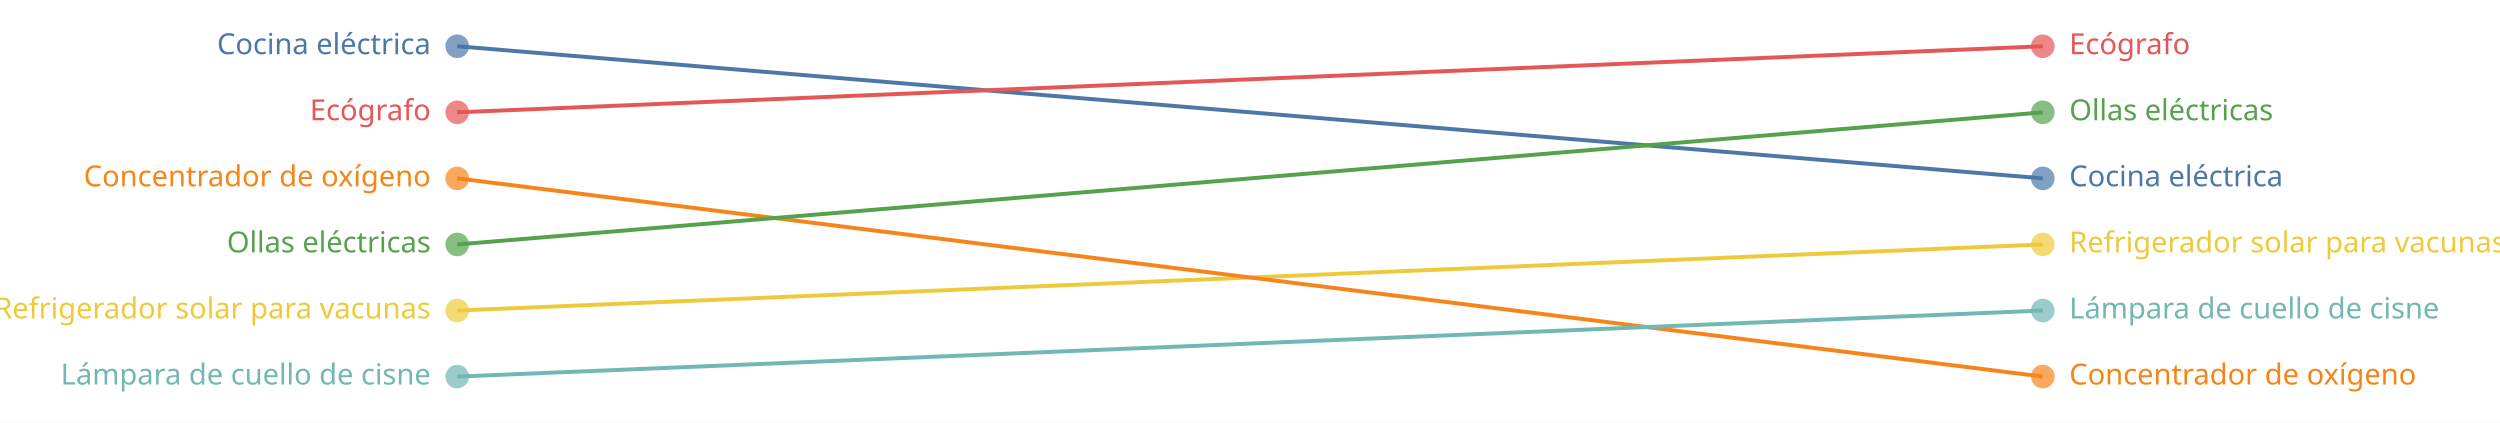
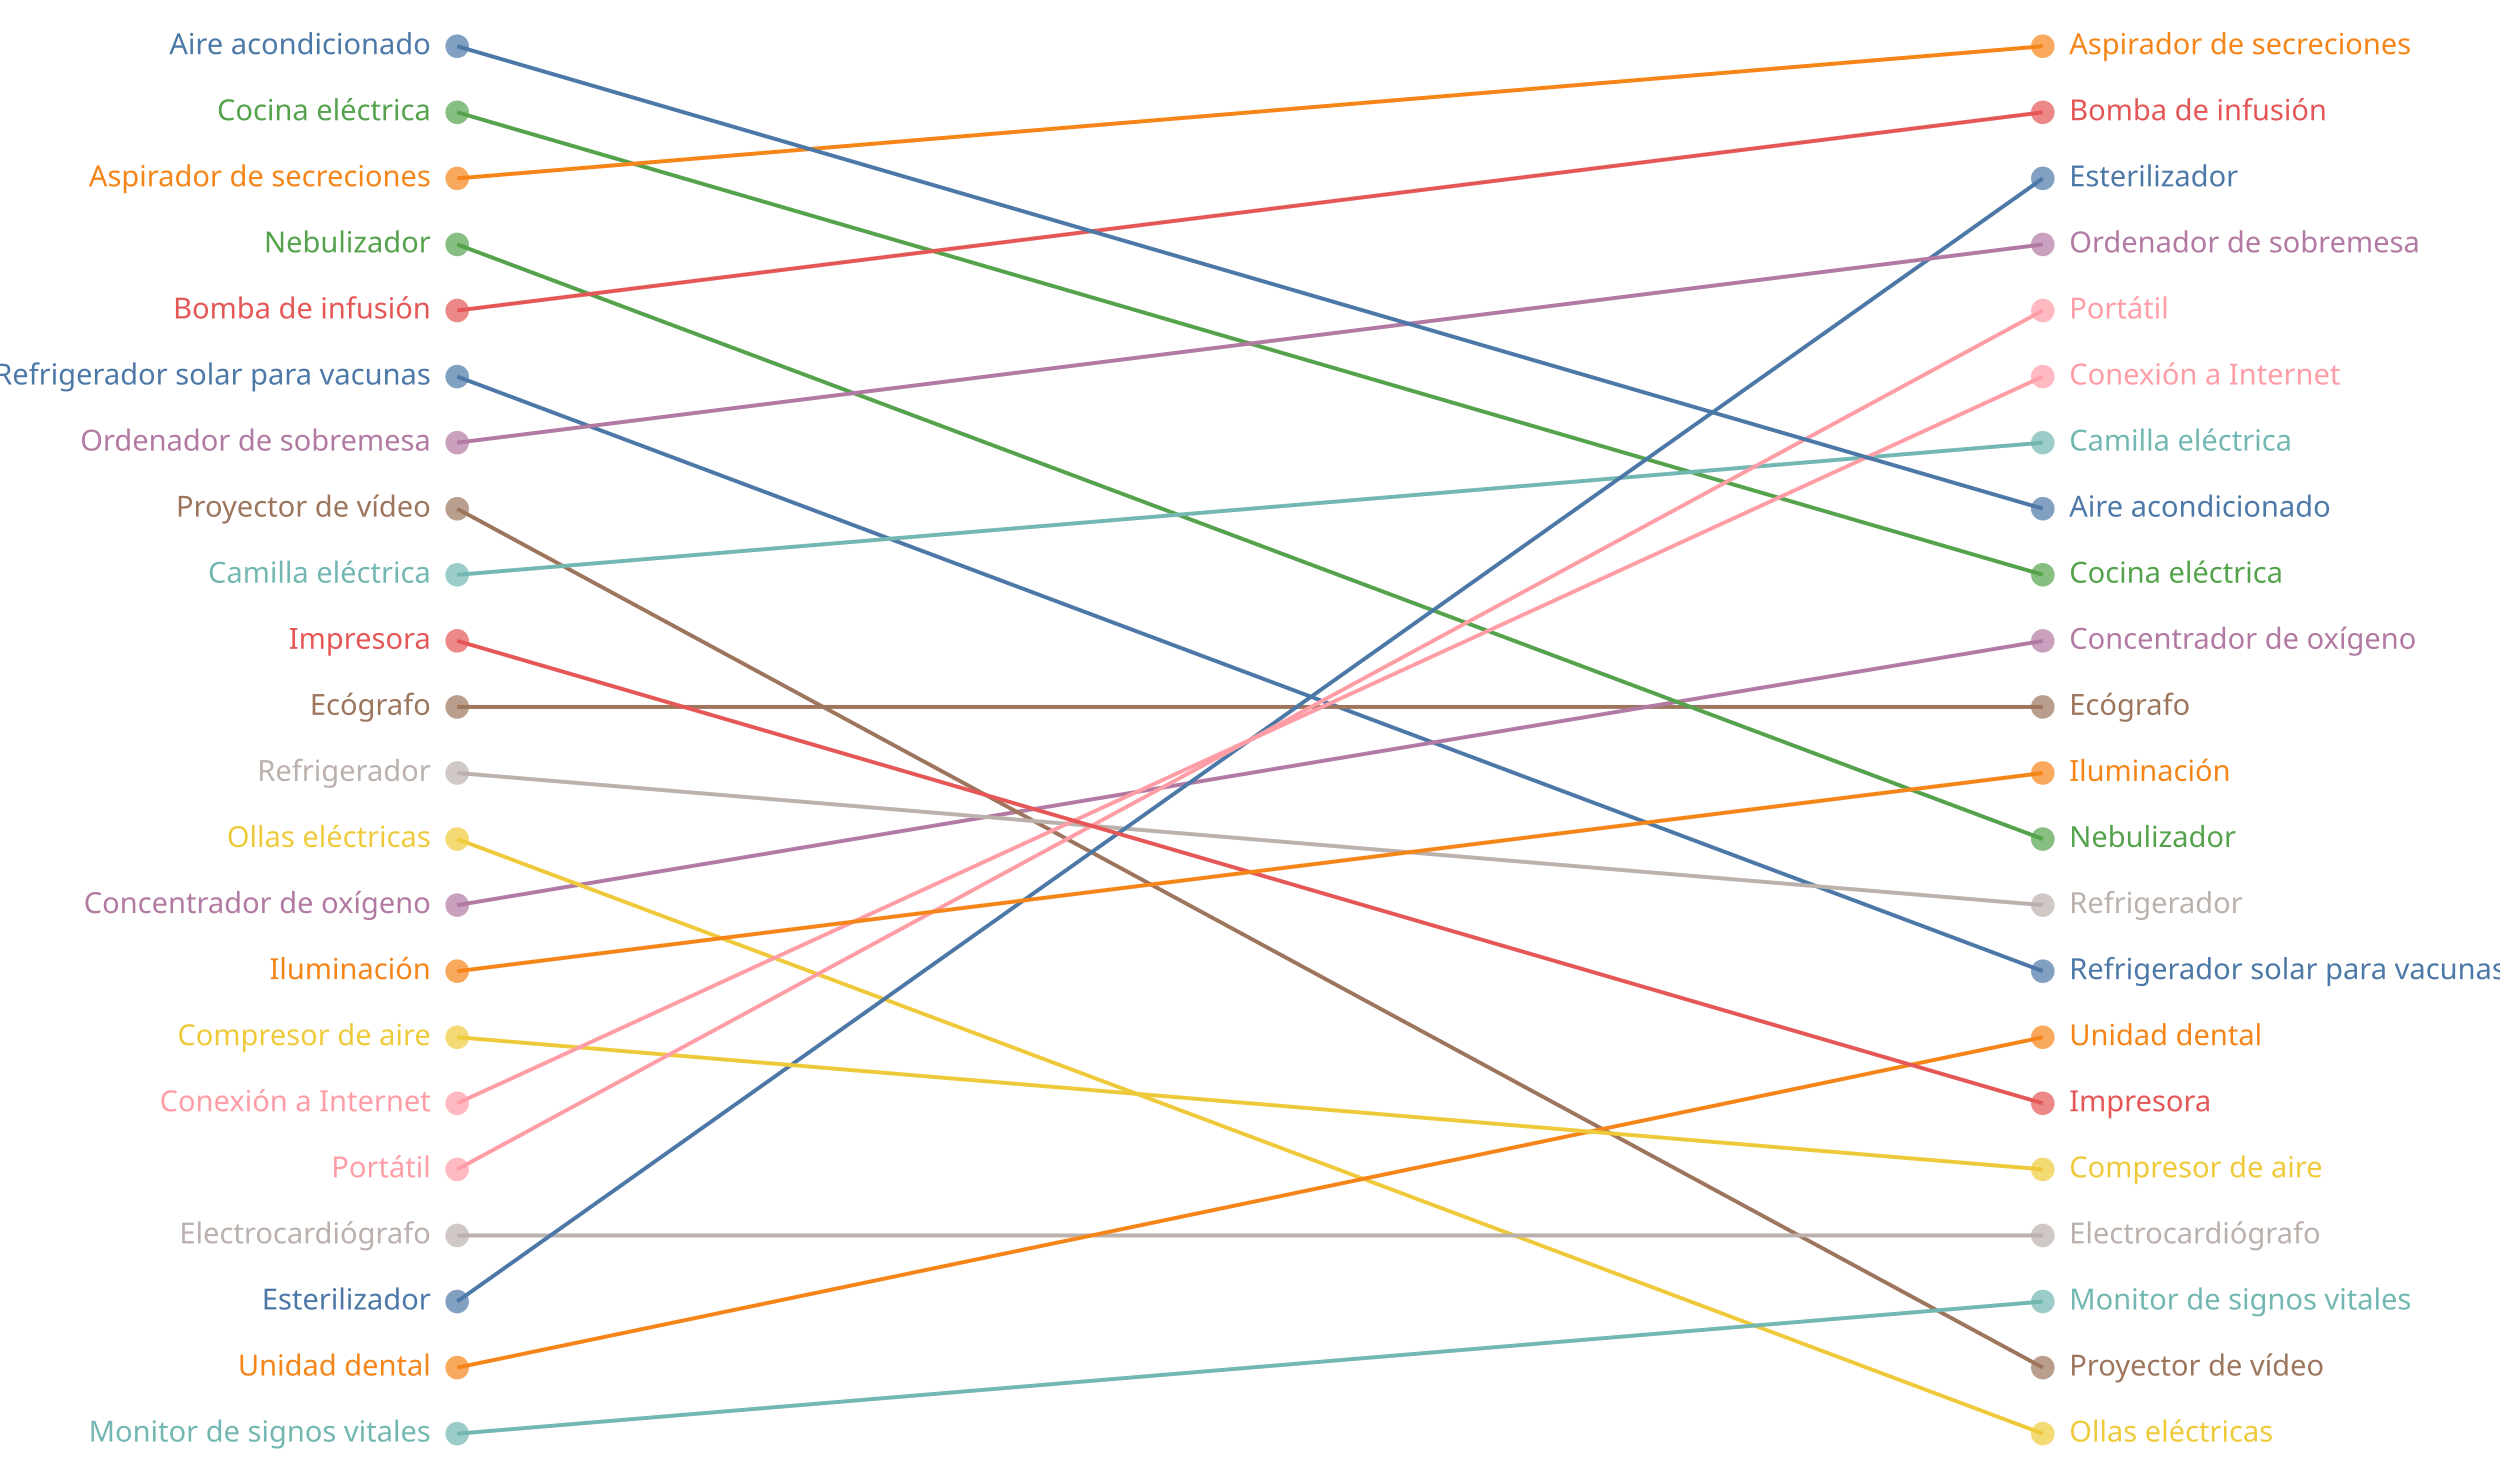
- <svg xmlns="http://www.w3.org/2000/svg" version="1.1" class="marks" width="946" height="160" viewBox="0 0 946 160">
-   <rect width="946" height="160" fill="white" />
+ <svg xmlns="http://www.w3.org/2000/svg" version="1.1" class="marks" width="946" height="560" viewBox="0 0 946 560">
+   <rect width="946" height="560" fill="white" />
  <g fill="none" stroke-miterlimit="10" transform="translate(173,5)">
    <g class="mark-group role-frame root" role="graphics-object" aria-roledescription="group mark container">
      <g transform="translate(0,0)">
-         <path class="background" aria-hidden="true" d="M0,0h600v150h-600Z" />
+         <path class="background" aria-hidden="true" d="M0,0h600v550h-600Z" />
        <g>
          <g class="mark-group role-scope layer_0_pathgroup" role="graphics-object" aria-roledescription="group mark container">
            <g transform="translate(0,0)">
-               <path class="background" aria-hidden="true" d="M0,0h600v150h-600Z" />
-               <g>
-                 <g class="mark-line role-mark layer_0_marks" role="graphics-object" aria-roledescription="line mark container">
-                   <path aria-label="x: 0; rank: 1; Device: Cocina eléctrica" role="graphics-symbol" aria-roledescription="line mark" d="M0,12.5L600,62.5" stroke="#4c78a8" stroke-width="1.5" />
-                 </g>
-               </g>
-               <path class="foreground" aria-hidden="true" d="" display="none" />
-             </g>
-             <g transform="translate(0,0)">
-               <path class="background" aria-hidden="true" d="M0,0h600v150h-600Z" />
-               <g>
-                 <g class="mark-line role-mark layer_0_marks" role="graphics-object" aria-roledescription="line mark container">
-                   <path aria-label="x: 0; rank: 5; Device: Refrigerador solar para vacunas" role="graphics-symbol" aria-roledescription="line mark" d="M0,112.5L600,87.5" stroke="#eeca3b" stroke-width="1.5" />
-                 </g>
-               </g>
-               <path class="foreground" aria-hidden="true" d="" display="none" />
-             </g>
-             <g transform="translate(0,0)">
-               <path class="background" aria-hidden="true" d="M0,0h600v150h-600Z" />
-               <g>
-                 <g class="mark-line role-mark layer_0_marks" role="graphics-object" aria-roledescription="line mark container">
-                   <path aria-label="x: 0; rank: 2; Device: Ecógrafo" role="graphics-symbol" aria-roledescription="line mark" d="M0,37.5L600,12.5" stroke="#e45756" stroke-width="1.5" />
-                 </g>
-               </g>
-               <path class="foreground" aria-hidden="true" d="" display="none" />
-             </g>
-             <g transform="translate(0,0)">
-               <path class="background" aria-hidden="true" d="M0,0h600v150h-600Z" />
-               <g>
-                 <g class="mark-line role-mark layer_0_marks" role="graphics-object" aria-roledescription="line mark container">
-                   <path aria-label="x: 0; rank: 3; Device: Concentrador de oxígeno" role="graphics-symbol" aria-roledescription="line mark" d="M0,62.5L600,137.5" stroke="#f58518" stroke-width="1.5" />
-                 </g>
-               </g>
-               <path class="foreground" aria-hidden="true" d="" display="none" />
-             </g>
-             <g transform="translate(0,0)">
-               <path class="background" aria-hidden="true" d="M0,0h600v150h-600Z" />
-               <g>
-                 <g class="mark-line role-mark layer_0_marks" role="graphics-object" aria-roledescription="line mark container">
-                   <path aria-label="x: 0; rank: 4; Device: Ollas eléctricas" role="graphics-symbol" aria-roledescription="line mark" d="M0,87.5L600,37.5" stroke="#54a24b" stroke-width="1.5" />
-                 </g>
-               </g>
-               <path class="foreground" aria-hidden="true" d="" display="none" />
-             </g>
-             <g transform="translate(0,0)">
-               <path class="background" aria-hidden="true" d="M0,0h600v150h-600Z" />
-               <g>
-                 <g class="mark-line role-mark layer_0_marks" role="graphics-object" aria-roledescription="line mark container">
-                   <path aria-label="x: 0; rank: 6; Device: Lámpara de cuello de cisne" role="graphics-symbol" aria-roledescription="line mark" d="M0,137.5L600,112.5" stroke="#72b7b2" stroke-width="1.5" />
+               <path class="background" aria-hidden="true" d="M0,0h600v550h-600Z" />
+               <g>
+                 <g class="mark-line role-mark layer_0_marks" role="graphics-object" aria-roledescription="line mark container">
+                   <path aria-label="x: 0; rank: 2; Device: Cocina eléctrica" role="graphics-symbol" aria-roledescription="line mark" d="M0,37.5L600,212.5" stroke="#54a24b" stroke-width="1.5" />
+                 </g>
+               </g>
+               <path class="foreground" aria-hidden="true" d="" display="none" />
+             </g>
+             <g transform="translate(0,0)">
+               <path class="background" aria-hidden="true" d="M0,0h600v550h-600Z" />
+               <g>
+                 <g class="mark-line role-mark layer_0_marks" role="graphics-object" aria-roledescription="line mark container">
+                   <path aria-label="x: 0; rank: 6; Device: Refrigerador solar para vacunas" role="graphics-symbol" aria-roledescription="line mark" d="M0,137.5L600,362.5" stroke="#4c78a8" stroke-width="1.5" />
+                 </g>
+               </g>
+               <path class="foreground" aria-hidden="true" d="" display="none" />
+             </g>
+             <g transform="translate(0,0)">
+               <path class="background" aria-hidden="true" d="M0,0h600v550h-600Z" />
+               <g>
+                 <g class="mark-line role-mark layer_0_marks" role="graphics-object" aria-roledescription="line mark container">
+                   <path aria-label="x: 0; rank: 11; Device: Ecógrafo" role="graphics-symbol" aria-roledescription="line mark" d="M0,262.5L600,262.5" stroke="#9d755d" stroke-width="1.5" />
+                 </g>
+               </g>
+               <path class="foreground" aria-hidden="true" d="" display="none" />
+             </g>
+             <g transform="translate(0,0)">
+               <path class="background" aria-hidden="true" d="M0,0h600v550h-600Z" />
+               <g>
+                 <g class="mark-line role-mark layer_0_marks" role="graphics-object" aria-roledescription="line mark container">
+                   <path aria-label="x: 0; rank: 14; Device: Concentrador de oxígeno" role="graphics-symbol" aria-roledescription="line mark" d="M0,337.5L600,237.5" stroke="#b279a2" stroke-width="1.5" />
+                 </g>
+               </g>
+               <path class="foreground" aria-hidden="true" d="" display="none" />
+             </g>
+             <g transform="translate(0,0)">
+               <path class="background" aria-hidden="true" d="M0,0h600v550h-600Z" />
+               <g>
+                 <g class="mark-line role-mark layer_0_marks" role="graphics-object" aria-roledescription="line mark container">
+                   <path aria-label="x: 0; rank: 13; Device: Ollas eléctricas" role="graphics-symbol" aria-roledescription="line mark" d="M0,312.5L600,537.5" stroke="#eeca3b" stroke-width="1.5" />
+                 </g>
+               </g>
+               <path class="foreground" aria-hidden="true" d="" display="none" />
+             </g>
+             <g transform="translate(0,0)">
+               <path class="background" aria-hidden="true" d="M0,0h600v550h-600Z" />
+               <g>
+                 <g class="mark-line role-mark layer_0_marks" role="graphics-object" aria-roledescription="line mark container">
+                   <path aria-label="x: 0; rank: 8; Device: Proyector de vídeo" role="graphics-symbol" aria-roledescription="line mark" d="M0,187.5L600,512.5" stroke="#9d755d" stroke-width="1.5" />
+                 </g>
+               </g>
+               <path class="foreground" aria-hidden="true" d="" display="none" />
+             </g>
+             <g transform="translate(0,0)">
+               <path class="background" aria-hidden="true" d="M0,0h600v550h-600Z" />
+               <g>
+                 <g class="mark-line role-mark layer_0_marks" role="graphics-object" aria-roledescription="line mark container">
+                   <path aria-label="x: 0; rank: 19; Device: Electrocardiógrafo" role="graphics-symbol" aria-roledescription="line mark" d="M0,462.5L600,462.5" stroke="#bab0ac" stroke-width="1.5" />
+                 </g>
+               </g>
+               <path class="foreground" aria-hidden="true" d="" display="none" />
+             </g>
+             <g transform="translate(0,0)">
+               <path class="background" aria-hidden="true" d="M0,0h600v550h-600Z" />
+               <g>
+                 <g class="mark-line role-mark layer_0_marks" role="graphics-object" aria-roledescription="line mark container">
+                   <path aria-label="x: 0; rank: 4; Device: Nebulizador" role="graphics-symbol" aria-roledescription="line mark" d="M0,87.5L600,312.5" stroke="#54a24b" stroke-width="1.5" />
+                 </g>
+               </g>
+               <path class="foreground" aria-hidden="true" d="" display="none" />
+             </g>
+             <g transform="translate(0,0)">
+               <path class="background" aria-hidden="true" d="M0,0h600v550h-600Z" />
+               <g>
+                 <g class="mark-line role-mark layer_0_marks" role="graphics-object" aria-roledescription="line mark container">
+                   <path aria-label="x: 0; rank: 21; Device: Unidad dental" role="graphics-symbol" aria-roledescription="line mark" d="M0,512.5L600,387.5" stroke="#f58518" stroke-width="1.5" />
+                 </g>
+               </g>
+               <path class="foreground" aria-hidden="true" d="" display="none" />
+             </g>
+             <g transform="translate(0,0)">
+               <path class="background" aria-hidden="true" d="M0,0h600v550h-600Z" />
+               <g>
+                 <g class="mark-line role-mark layer_0_marks" role="graphics-object" aria-roledescription="line mark container">
+                   <path aria-label="x: 0; rank: 12; Device: Refrigerador" role="graphics-symbol" aria-roledescription="line mark" d="M0,287.5L600,337.5" stroke="#bab0ac" stroke-width="1.5" />
+                 </g>
+               </g>
+               <path class="foreground" aria-hidden="true" d="" display="none" />
+             </g>
+             <g transform="translate(0,0)">
+               <path class="background" aria-hidden="true" d="M0,0h600v550h-600Z" />
+               <g>
+                 <g class="mark-line role-mark layer_0_marks" role="graphics-object" aria-roledescription="line mark container">
+                   <path aria-label="x: 0; rank: 9; Device: Camilla eléctrica" role="graphics-symbol" aria-roledescription="line mark" d="M0,212.5L600,162.5" stroke="#72b7b2" stroke-width="1.5" />
+                 </g>
+               </g>
+               <path class="foreground" aria-hidden="true" d="" display="none" />
+             </g>
+             <g transform="translate(0,0)">
+               <path class="background" aria-hidden="true" d="M0,0h600v550h-600Z" />
+               <g>
+                 <g class="mark-line role-mark layer_0_marks" role="graphics-object" aria-roledescription="line mark container">
+                   <path aria-label="x: 0; rank: 3; Device: Aspirador de secreciones" role="graphics-symbol" aria-roledescription="line mark" d="M0,62.5L600,12.5" stroke="#f58518" stroke-width="1.5" />
+                 </g>
+               </g>
+               <path class="foreground" aria-hidden="true" d="" display="none" />
+             </g>
+             <g transform="translate(0,0)">
+               <path class="background" aria-hidden="true" d="M0,0h600v550h-600Z" />
+               <g>
+                 <g class="mark-line role-mark layer_0_marks" role="graphics-object" aria-roledescription="line mark container">
+                   <path aria-label="x: 0; rank: 20; Device: Esterilizador" role="graphics-symbol" aria-roledescription="line mark" d="M0,487.5L600,62.5" stroke="#4c78a8" stroke-width="1.5" />
+                 </g>
+               </g>
+               <path class="foreground" aria-hidden="true" d="" display="none" />
+             </g>
+             <g transform="translate(0,0)">
+               <path class="background" aria-hidden="true" d="M0,0h600v550h-600Z" />
+               <g>
+                 <g class="mark-line role-mark layer_0_marks" role="graphics-object" aria-roledescription="line mark container">
+                   <path aria-label="x: 0; rank: 5; Device: Bomba de infusión" role="graphics-symbol" aria-roledescription="line mark" d="M0,112.5L600,37.5" stroke="#e45756" stroke-width="1.5" />
+                 </g>
+               </g>
+               <path class="foreground" aria-hidden="true" d="" display="none" />
+             </g>
+             <g transform="translate(0,0)">
+               <path class="background" aria-hidden="true" d="M0,0h600v550h-600Z" />
+               <g>
+                 <g class="mark-line role-mark layer_0_marks" role="graphics-object" aria-roledescription="line mark container">
+                   <path aria-label="x: 0; rank: 22; Device: Monitor de signos vitales" role="graphics-symbol" aria-roledescription="line mark" d="M0,537.5L600,487.5" stroke="#72b7b2" stroke-width="1.5" />
+                 </g>
+               </g>
+               <path class="foreground" aria-hidden="true" d="" display="none" />
+             </g>
+             <g transform="translate(0,0)">
+               <path class="background" aria-hidden="true" d="M0,0h600v550h-600Z" />
+               <g>
+                 <g class="mark-line role-mark layer_0_marks" role="graphics-object" aria-roledescription="line mark container">
+                   <path aria-label="x: 0; rank: 16; Device: Compresor de aire" role="graphics-symbol" aria-roledescription="line mark" d="M0,387.5L600,437.5" stroke="#eeca3b" stroke-width="1.5" />
+                 </g>
+               </g>
+               <path class="foreground" aria-hidden="true" d="" display="none" />
+             </g>
+             <g transform="translate(0,0)">
+               <path class="background" aria-hidden="true" d="M0,0h600v550h-600Z" />
+               <g>
+                 <g class="mark-line role-mark layer_0_marks" role="graphics-object" aria-roledescription="line mark container">
+                   <path aria-label="x: 0; rank: 7; Device: Ordenador de sobremesa" role="graphics-symbol" aria-roledescription="line mark" d="M0,162.5L600,87.5" stroke="#b279a2" stroke-width="1.5" />
+                 </g>
+               </g>
+               <path class="foreground" aria-hidden="true" d="" display="none" />
+             </g>
+             <g transform="translate(0,0)">
+               <path class="background" aria-hidden="true" d="M0,0h600v550h-600Z" />
+               <g>
+                 <g class="mark-line role-mark layer_0_marks" role="graphics-object" aria-roledescription="line mark container">
+                   <path aria-label="x: 0; rank: 18; Device: Portátil" role="graphics-symbol" aria-roledescription="line mark" d="M0,437.5L600,112.5" stroke="#ff9da6" stroke-width="1.5" />
+                 </g>
+               </g>
+               <path class="foreground" aria-hidden="true" d="" display="none" />
+             </g>
+             <g transform="translate(0,0)">
+               <path class="background" aria-hidden="true" d="M0,0h600v550h-600Z" />
+               <g>
+                 <g class="mark-line role-mark layer_0_marks" role="graphics-object" aria-roledescription="line mark container">
+                   <path aria-label="x: 0; rank: 17; Device: Conexión a Internet" role="graphics-symbol" aria-roledescription="line mark" d="M0,412.5L600,137.5" stroke="#ff9da6" stroke-width="1.5" />
+                 </g>
+               </g>
+               <path class="foreground" aria-hidden="true" d="" display="none" />
+             </g>
+             <g transform="translate(0,0)">
+               <path class="background" aria-hidden="true" d="M0,0h600v550h-600Z" />
+               <g>
+                 <g class="mark-line role-mark layer_0_marks" role="graphics-object" aria-roledescription="line mark container">
+                   <path aria-label="x: 0; rank: 10; Device: Impresora" role="graphics-symbol" aria-roledescription="line mark" d="M0,237.5L600,412.5" stroke="#e45756" stroke-width="1.5" />
+                 </g>
+               </g>
+               <path class="foreground" aria-hidden="true" d="" display="none" />
+             </g>
+             <g transform="translate(0,0)">
+               <path class="background" aria-hidden="true" d="M0,0h600v550h-600Z" />
+               <g>
+                 <g class="mark-line role-mark layer_0_marks" role="graphics-object" aria-roledescription="line mark container">
+                   <path aria-label="x: 0; rank: 1; Device: Aire acondicionado" role="graphics-symbol" aria-roledescription="line mark" d="M0,12.5L600,187.5" stroke="#4c78a8" stroke-width="1.5" />
+                 </g>
+               </g>
+               <path class="foreground" aria-hidden="true" d="" display="none" />
+             </g>
+             <g transform="translate(0,0)">
+               <path class="background" aria-hidden="true" d="M0,0h600v550h-600Z" />
+               <g>
+                 <g class="mark-line role-mark layer_0_marks" role="graphics-object" aria-roledescription="line mark container">
+                   <path aria-label="x: 0; rank: 15; Device: Iluminación" role="graphics-symbol" aria-roledescription="line mark" d="M0,362.5L600,287.5" stroke="#f58518" stroke-width="1.5" />
                </g>
              </g>
              <path class="foreground" aria-hidden="true" d="" display="none" />
            </g>
          </g>
          <g class="mark-symbol role-mark layer_1_marks" role="graphics-object" aria-roledescription="symbol mark container">
-             <path aria-label="x: 0; rank: 1; Device: Cocina eléctrica" role="graphics-symbol" aria-roledescription="point" transform="translate(0,12.5)" d="M4.472,0A4.472,4.472,0,1,1,-4.472,0A4.472,4.472,0,1,1,4.472,0" fill="#4c78a8" stroke-width="2" opacity="0.7" />
-             <path aria-label="x: 0; rank: 5; Device: Refrigerador solar para vacunas" role="graphics-symbol" aria-roledescription="point" transform="translate(0,112.5)" d="M4.472,0A4.472,4.472,0,1,1,-4.472,0A4.472,4.472,0,1,1,4.472,0" fill="#eeca3b" stroke-width="2" opacity="0.7" />
-             <path aria-label="x: 0; rank: 2; Device: Ecógrafo" role="graphics-symbol" aria-roledescription="point" transform="translate(0,37.5)" d="M4.472,0A4.472,4.472,0,1,1,-4.472,0A4.472,4.472,0,1,1,4.472,0" fill="#e45756" stroke-width="2" opacity="0.7" />
-             <path aria-label="x: 0; rank: 3; Device: Concentrador de oxígeno" role="graphics-symbol" aria-roledescription="point" transform="translate(0,62.5)" d="M4.472,0A4.472,4.472,0,1,1,-4.472,0A4.472,4.472,0,1,1,4.472,0" fill="#f58518" stroke-width="2" opacity="0.7" />
-             <path aria-label="x: 0; rank: 4; Device: Ollas eléctricas" role="graphics-symbol" aria-roledescription="point" transform="translate(0,87.5)" d="M4.472,0A4.472,4.472,0,1,1,-4.472,0A4.472,4.472,0,1,1,4.472,0" fill="#54a24b" stroke-width="2" opacity="0.7" />
-             <path aria-label="x: 0; rank: 6; Device: Lámpara de cuello de cisne" role="graphics-symbol" aria-roledescription="point" transform="translate(0,137.5)" d="M4.472,0A4.472,4.472,0,1,1,-4.472,0A4.472,4.472,0,1,1,4.472,0" fill="#72b7b2" stroke-width="2" opacity="0.7" />
-             <path aria-label="x: 1; rank: 3; Device: Cocina eléctrica" role="graphics-symbol" aria-roledescription="point" transform="translate(600,62.5)" d="M4.472,0A4.472,4.472,0,1,1,-4.472,0A4.472,4.472,0,1,1,4.472,0" fill="#4c78a8" stroke-width="2" opacity="0.7" />
-             <path aria-label="x: 1; rank: 4; Device: Refrigerador solar para vacunas" role="graphics-symbol" aria-roledescription="point" transform="translate(600,87.5)" d="M4.472,0A4.472,4.472,0,1,1,-4.472,0A4.472,4.472,0,1,1,4.472,0" fill="#eeca3b" stroke-width="2" opacity="0.7" />
-             <path aria-label="x: 1; rank: 1; Device: Ecógrafo" role="graphics-symbol" aria-roledescription="point" transform="translate(600,12.5)" d="M4.472,0A4.472,4.472,0,1,1,-4.472,0A4.472,4.472,0,1,1,4.472,0" fill="#e45756" stroke-width="2" opacity="0.7" />
-             <path aria-label="x: 1; rank: 6; Device: Concentrador de oxígeno" role="graphics-symbol" aria-roledescription="point" transform="translate(600,137.5)" d="M4.472,0A4.472,4.472,0,1,1,-4.472,0A4.472,4.472,0,1,1,4.472,0" fill="#f58518" stroke-width="2" opacity="0.7" />
-             <path aria-label="x: 1; rank: 2; Device: Ollas eléctricas" role="graphics-symbol" aria-roledescription="point" transform="translate(600,37.5)" d="M4.472,0A4.472,4.472,0,1,1,-4.472,0A4.472,4.472,0,1,1,4.472,0" fill="#54a24b" stroke-width="2" opacity="0.7" />
-             <path aria-label="x: 1; rank: 5; Device: Lámpara de cuello de cisne" role="graphics-symbol" aria-roledescription="point" transform="translate(600,112.5)" d="M4.472,0A4.472,4.472,0,1,1,-4.472,0A4.472,4.472,0,1,1,4.472,0" fill="#72b7b2" stroke-width="2" opacity="0.7" />
+             <path aria-label="x: 0; rank: 2; Device: Cocina eléctrica" role="graphics-symbol" aria-roledescription="point" transform="translate(0,37.5)" d="M4.472,0A4.472,4.472,0,1,1,-4.472,0A4.472,4.472,0,1,1,4.472,0" fill="#54a24b" stroke-width="2" opacity="0.7" />
+             <path aria-label="x: 0; rank: 6; Device: Refrigerador solar para vacunas" role="graphics-symbol" aria-roledescription="point" transform="translate(0,137.5)" d="M4.472,0A4.472,4.472,0,1,1,-4.472,0A4.472,4.472,0,1,1,4.472,0" fill="#4c78a8" stroke-width="2" opacity="0.7" />
+             <path aria-label="x: 0; rank: 11; Device: Ecógrafo" role="graphics-symbol" aria-roledescription="point" transform="translate(0,262.5)" d="M4.472,0A4.472,4.472,0,1,1,-4.472,0A4.472,4.472,0,1,1,4.472,0" fill="#9d755d" stroke-width="2" opacity="0.7" />
+             <path aria-label="x: 0; rank: 14; Device: Concentrador de oxígeno" role="graphics-symbol" aria-roledescription="point" transform="translate(0,337.5)" d="M4.472,0A4.472,4.472,0,1,1,-4.472,0A4.472,4.472,0,1,1,4.472,0" fill="#b279a2" stroke-width="2" opacity="0.7" />
+             <path aria-label="x: 0; rank: 13; Device: Ollas eléctricas" role="graphics-symbol" aria-roledescription="point" transform="translate(0,312.5)" d="M4.472,0A4.472,4.472,0,1,1,-4.472,0A4.472,4.472,0,1,1,4.472,0" fill="#eeca3b" stroke-width="2" opacity="0.7" />
+             <path aria-label="x: 0; rank: 8; Device: Proyector de vídeo" role="graphics-symbol" aria-roledescription="point" transform="translate(0,187.5)" d="M4.472,0A4.472,4.472,0,1,1,-4.472,0A4.472,4.472,0,1,1,4.472,0" fill="#9d755d" stroke-width="2" opacity="0.7" />
+             <path aria-label="x: 0; rank: 19; Device: Electrocardiógrafo" role="graphics-symbol" aria-roledescription="point" transform="translate(0,462.5)" d="M4.472,0A4.472,4.472,0,1,1,-4.472,0A4.472,4.472,0,1,1,4.472,0" fill="#bab0ac" stroke-width="2" opacity="0.7" />
+             <path aria-label="x: 0; rank: 4; Device: Nebulizador" role="graphics-symbol" aria-roledescription="point" transform="translate(0,87.5)" d="M4.472,0A4.472,4.472,0,1,1,-4.472,0A4.472,4.472,0,1,1,4.472,0" fill="#54a24b" stroke-width="2" opacity="0.7" />
+             <path aria-label="x: 0; rank: 21; Device: Unidad dental" role="graphics-symbol" aria-roledescription="point" transform="translate(0,512.5)" d="M4.472,0A4.472,4.472,0,1,1,-4.472,0A4.472,4.472,0,1,1,4.472,0" fill="#f58518" stroke-width="2" opacity="0.7" />
+             <path aria-label="x: 0; rank: 12; Device: Refrigerador" role="graphics-symbol" aria-roledescription="point" transform="translate(0,287.5)" d="M4.472,0A4.472,4.472,0,1,1,-4.472,0A4.472,4.472,0,1,1,4.472,0" fill="#bab0ac" stroke-width="2" opacity="0.7" />
+             <path aria-label="x: 0; rank: 9; Device: Camilla eléctrica" role="graphics-symbol" aria-roledescription="point" transform="translate(0,212.5)" d="M4.472,0A4.472,4.472,0,1,1,-4.472,0A4.472,4.472,0,1,1,4.472,0" fill="#72b7b2" stroke-width="2" opacity="0.7" />
+             <path aria-label="x: 0; rank: 3; Device: Aspirador de secreciones" role="graphics-symbol" aria-roledescription="point" transform="translate(0,62.5)" d="M4.472,0A4.472,4.472,0,1,1,-4.472,0A4.472,4.472,0,1,1,4.472,0" fill="#f58518" stroke-width="2" opacity="0.7" />
+             <path aria-label="x: 0; rank: 20; Device: Esterilizador" role="graphics-symbol" aria-roledescription="point" transform="translate(0,487.5)" d="M4.472,0A4.472,4.472,0,1,1,-4.472,0A4.472,4.472,0,1,1,4.472,0" fill="#4c78a8" stroke-width="2" opacity="0.7" />
+             <path aria-label="x: 0; rank: 5; Device: Bomba de infusión" role="graphics-symbol" aria-roledescription="point" transform="translate(0,112.5)" d="M4.472,0A4.472,4.472,0,1,1,-4.472,0A4.472,4.472,0,1,1,4.472,0" fill="#e45756" stroke-width="2" opacity="0.7" />
+             <path aria-label="x: 0; rank: 22; Device: Monitor de signos vitales" role="graphics-symbol" aria-roledescription="point" transform="translate(0,537.5)" d="M4.472,0A4.472,4.472,0,1,1,-4.472,0A4.472,4.472,0,1,1,4.472,0" fill="#72b7b2" stroke-width="2" opacity="0.7" />
+             <path aria-label="x: 0; rank: 16; Device: Compresor de aire" role="graphics-symbol" aria-roledescription="point" transform="translate(0,387.5)" d="M4.472,0A4.472,4.472,0,1,1,-4.472,0A4.472,4.472,0,1,1,4.472,0" fill="#eeca3b" stroke-width="2" opacity="0.7" />
+             <path aria-label="x: 0; rank: 7; Device: Ordenador de sobremesa" role="graphics-symbol" aria-roledescription="point" transform="translate(0,162.5)" d="M4.472,0A4.472,4.472,0,1,1,-4.472,0A4.472,4.472,0,1,1,4.472,0" fill="#b279a2" stroke-width="2" opacity="0.7" />
+             <path aria-label="x: 0; rank: 18; Device: Portátil" role="graphics-symbol" aria-roledescription="point" transform="translate(0,437.5)" d="M4.472,0A4.472,4.472,0,1,1,-4.472,0A4.472,4.472,0,1,1,4.472,0" fill="#ff9da6" stroke-width="2" opacity="0.7" />
+             <path aria-label="x: 0; rank: 17; Device: Conexión a Internet" role="graphics-symbol" aria-roledescription="point" transform="translate(0,412.5)" d="M4.472,0A4.472,4.472,0,1,1,-4.472,0A4.472,4.472,0,1,1,4.472,0" fill="#ff9da6" stroke-width="2" opacity="0.7" />
+             <path aria-label="x: 0; rank: 10; Device: Impresora" role="graphics-symbol" aria-roledescription="point" transform="translate(0,237.5)" d="M4.472,0A4.472,4.472,0,1,1,-4.472,0A4.472,4.472,0,1,1,4.472,0" fill="#e45756" stroke-width="2" opacity="0.7" />
+             <path aria-label="x: 0; rank: 1; Device: Aire acondicionado" role="graphics-symbol" aria-roledescription="point" transform="translate(0,12.5)" d="M4.472,0A4.472,4.472,0,1,1,-4.472,0A4.472,4.472,0,1,1,4.472,0" fill="#4c78a8" stroke-width="2" opacity="0.7" />
+             <path aria-label="x: 0; rank: 15; Device: Iluminación" role="graphics-symbol" aria-roledescription="point" transform="translate(0,362.5)" d="M4.472,0A4.472,4.472,0,1,1,-4.472,0A4.472,4.472,0,1,1,4.472,0" fill="#f58518" stroke-width="2" opacity="0.7" />
+             <path aria-label="x: 1; rank: 9; Device: Cocina eléctrica" role="graphics-symbol" aria-roledescription="point" transform="translate(600,212.5)" d="M4.472,0A4.472,4.472,0,1,1,-4.472,0A4.472,4.472,0,1,1,4.472,0" fill="#54a24b" stroke-width="2" opacity="0.7" />
+             <path aria-label="x: 1; rank: 15; Device: Refrigerador solar para vacunas" role="graphics-symbol" aria-roledescription="point" transform="translate(600,362.5)" d="M4.472,0A4.472,4.472,0,1,1,-4.472,0A4.472,4.472,0,1,1,4.472,0" fill="#4c78a8" stroke-width="2" opacity="0.7" />
+             <path aria-label="x: 1; rank: 11; Device: Ecógrafo" role="graphics-symbol" aria-roledescription="point" transform="translate(600,262.5)" d="M4.472,0A4.472,4.472,0,1,1,-4.472,0A4.472,4.472,0,1,1,4.472,0" fill="#9d755d" stroke-width="2" opacity="0.7" />
+             <path aria-label="x: 1; rank: 10; Device: Concentrador de oxígeno" role="graphics-symbol" aria-roledescription="point" transform="translate(600,237.5)" d="M4.472,0A4.472,4.472,0,1,1,-4.472,0A4.472,4.472,0,1,1,4.472,0" fill="#b279a2" stroke-width="2" opacity="0.7" />
+             <path aria-label="x: 1; rank: 22; Device: Ollas eléctricas" role="graphics-symbol" aria-roledescription="point" transform="translate(600,537.5)" d="M4.472,0A4.472,4.472,0,1,1,-4.472,0A4.472,4.472,0,1,1,4.472,0" fill="#eeca3b" stroke-width="2" opacity="0.7" />
+             <path aria-label="x: 1; rank: 21; Device: Proyector de vídeo" role="graphics-symbol" aria-roledescription="point" transform="translate(600,512.5)" d="M4.472,0A4.472,4.472,0,1,1,-4.472,0A4.472,4.472,0,1,1,4.472,0" fill="#9d755d" stroke-width="2" opacity="0.7" />
+             <path aria-label="x: 1; rank: 19; Device: Electrocardiógrafo" role="graphics-symbol" aria-roledescription="point" transform="translate(600,462.5)" d="M4.472,0A4.472,4.472,0,1,1,-4.472,0A4.472,4.472,0,1,1,4.472,0" fill="#bab0ac" stroke-width="2" opacity="0.7" />
+             <path aria-label="x: 1; rank: 13; Device: Nebulizador" role="graphics-symbol" aria-roledescription="point" transform="translate(600,312.5)" d="M4.472,0A4.472,4.472,0,1,1,-4.472,0A4.472,4.472,0,1,1,4.472,0" fill="#54a24b" stroke-width="2" opacity="0.7" />
+             <path aria-label="x: 1; rank: 16; Device: Unidad dental" role="graphics-symbol" aria-roledescription="point" transform="translate(600,387.5)" d="M4.472,0A4.472,4.472,0,1,1,-4.472,0A4.472,4.472,0,1,1,4.472,0" fill="#f58518" stroke-width="2" opacity="0.7" />
+             <path aria-label="x: 1; rank: 14; Device: Refrigerador" role="graphics-symbol" aria-roledescription="point" transform="translate(600,337.5)" d="M4.472,0A4.472,4.472,0,1,1,-4.472,0A4.472,4.472,0,1,1,4.472,0" fill="#bab0ac" stroke-width="2" opacity="0.7" />
+             <path aria-label="x: 1; rank: 7; Device: Camilla eléctrica" role="graphics-symbol" aria-roledescription="point" transform="translate(600,162.5)" d="M4.472,0A4.472,4.472,0,1,1,-4.472,0A4.472,4.472,0,1,1,4.472,0" fill="#72b7b2" stroke-width="2" opacity="0.7" />
+             <path aria-label="x: 1; rank: 1; Device: Aspirador de secreciones" role="graphics-symbol" aria-roledescription="point" transform="translate(600,12.5)" d="M4.472,0A4.472,4.472,0,1,1,-4.472,0A4.472,4.472,0,1,1,4.472,0" fill="#f58518" stroke-width="2" opacity="0.7" />
+             <path aria-label="x: 1; rank: 3; Device: Esterilizador" role="graphics-symbol" aria-roledescription="point" transform="translate(600,62.5)" d="M4.472,0A4.472,4.472,0,1,1,-4.472,0A4.472,4.472,0,1,1,4.472,0" fill="#4c78a8" stroke-width="2" opacity="0.7" />
+             <path aria-label="x: 1; rank: 2; Device: Bomba de infusión" role="graphics-symbol" aria-roledescription="point" transform="translate(600,37.5)" d="M4.472,0A4.472,4.472,0,1,1,-4.472,0A4.472,4.472,0,1,1,4.472,0" fill="#e45756" stroke-width="2" opacity="0.7" />
+             <path aria-label="x: 1; rank: 20; Device: Monitor de signos vitales" role="graphics-symbol" aria-roledescription="point" transform="translate(600,487.5)" d="M4.472,0A4.472,4.472,0,1,1,-4.472,0A4.472,4.472,0,1,1,4.472,0" fill="#72b7b2" stroke-width="2" opacity="0.7" />
+             <path aria-label="x: 1; rank: 18; Device: Compresor de aire" role="graphics-symbol" aria-roledescription="point" transform="translate(600,437.5)" d="M4.472,0A4.472,4.472,0,1,1,-4.472,0A4.472,4.472,0,1,1,4.472,0" fill="#eeca3b" stroke-width="2" opacity="0.7" />
+             <path aria-label="x: 1; rank: 4; Device: Ordenador de sobremesa" role="graphics-symbol" aria-roledescription="point" transform="translate(600,87.5)" d="M4.472,0A4.472,4.472,0,1,1,-4.472,0A4.472,4.472,0,1,1,4.472,0" fill="#b279a2" stroke-width="2" opacity="0.7" />
+             <path aria-label="x: 1; rank: 5; Device: Portátil" role="graphics-symbol" aria-roledescription="point" transform="translate(600,112.5)" d="M4.472,0A4.472,4.472,0,1,1,-4.472,0A4.472,4.472,0,1,1,4.472,0" fill="#ff9da6" stroke-width="2" opacity="0.7" />
+             <path aria-label="x: 1; rank: 6; Device: Conexión a Internet" role="graphics-symbol" aria-roledescription="point" transform="translate(600,137.5)" d="M4.472,0A4.472,4.472,0,1,1,-4.472,0A4.472,4.472,0,1,1,4.472,0" fill="#ff9da6" stroke-width="2" opacity="0.7" />
+             <path aria-label="x: 1; rank: 17; Device: Impresora" role="graphics-symbol" aria-roledescription="point" transform="translate(600,412.5)" d="M4.472,0A4.472,4.472,0,1,1,-4.472,0A4.472,4.472,0,1,1,4.472,0" fill="#e45756" stroke-width="2" opacity="0.7" />
+             <path aria-label="x: 1; rank: 8; Device: Aire acondicionado" role="graphics-symbol" aria-roledescription="point" transform="translate(600,187.5)" d="M4.472,0A4.472,4.472,0,1,1,-4.472,0A4.472,4.472,0,1,1,4.472,0" fill="#4c78a8" stroke-width="2" opacity="0.7" />
+             <path aria-label="x: 1; rank: 12; Device: Iluminación" role="graphics-symbol" aria-roledescription="point" transform="translate(600,287.5)" d="M4.472,0A4.472,4.472,0,1,1,-4.472,0A4.472,4.472,0,1,1,4.472,0" fill="#f58518" stroke-width="2" opacity="0.7" />
          </g>
          <g class="mark-text role-mark layer_2_marks" role="graphics-object" aria-roledescription="text mark container">
-             <text aria-label="x: 0; rank: 1; Device: Cocina eléctrica" role="graphics-symbol" aria-roledescription="text mark" text-anchor="end" transform="translate(-10,15.5)" font-family="sans-serif" font-size="11px" fill="#4c78a8">Cocina eléctrica</text>
-             <text aria-label="x: 0; rank: 5; Device: Refrigerador solar para vacunas" role="graphics-symbol" aria-roledescription="text mark" text-anchor="end" transform="translate(-10,115.5)" font-family="sans-serif" font-size="11px" fill="#eeca3b">Refrigerador solar para vacunas</text>
-             <text aria-label="x: 0; rank: 2; Device: Ecógrafo" role="graphics-symbol" aria-roledescription="text mark" text-anchor="end" transform="translate(-10,40.5)" font-family="sans-serif" font-size="11px" fill="#e45756">Ecógrafo</text>
-             <text aria-label="x: 0; rank: 3; Device: Concentrador de oxígeno" role="graphics-symbol" aria-roledescription="text mark" text-anchor="end" transform="translate(-10,65.5)" font-family="sans-serif" font-size="11px" fill="#f58518">Concentrador de oxígeno</text>
-             <text aria-label="x: 0; rank: 4; Device: Ollas eléctricas" role="graphics-symbol" aria-roledescription="text mark" text-anchor="end" transform="translate(-10,90.5)" font-family="sans-serif" font-size="11px" fill="#54a24b">Ollas eléctricas</text>
-             <text aria-label="x: 0; rank: 6; Device: Lámpara de cuello de cisne" role="graphics-symbol" aria-roledescription="text mark" text-anchor="end" transform="translate(-10,140.5)" font-family="sans-serif" font-size="11px" fill="#72b7b2">Lámpara de cuello de cisne</text>
+             <text aria-label="x: 0; rank: 2; Device: Cocina eléctrica" role="graphics-symbol" aria-roledescription="text mark" text-anchor="end" transform="translate(-10,40.5)" font-family="sans-serif" font-size="11px" fill="#54a24b">Cocina eléctrica</text>
+             <text aria-label="x: 0; rank: 6; Device: Refrigerador solar para vacunas" role="graphics-symbol" aria-roledescription="text mark" text-anchor="end" transform="translate(-10,140.5)" font-family="sans-serif" font-size="11px" fill="#4c78a8">Refrigerador solar para vacunas</text>
+             <text aria-label="x: 0; rank: 11; Device: Ecógrafo" role="graphics-symbol" aria-roledescription="text mark" text-anchor="end" transform="translate(-10,265.5)" font-family="sans-serif" font-size="11px" fill="#9d755d">Ecógrafo</text>
+             <text aria-label="x: 0; rank: 14; Device: Concentrador de oxígeno" role="graphics-symbol" aria-roledescription="text mark" text-anchor="end" transform="translate(-10,340.5)" font-family="sans-serif" font-size="11px" fill="#b279a2">Concentrador de oxígeno</text>
+             <text aria-label="x: 0; rank: 13; Device: Ollas eléctricas" role="graphics-symbol" aria-roledescription="text mark" text-anchor="end" transform="translate(-10,315.5)" font-family="sans-serif" font-size="11px" fill="#eeca3b">Ollas eléctricas</text>
+             <text aria-label="x: 0; rank: 8; Device: Proyector de vídeo" role="graphics-symbol" aria-roledescription="text mark" text-anchor="end" transform="translate(-10,190.5)" font-family="sans-serif" font-size="11px" fill="#9d755d">Proyector de vídeo</text>
+             <text aria-label="x: 0; rank: 19; Device: Electrocardiógrafo" role="graphics-symbol" aria-roledescription="text mark" text-anchor="end" transform="translate(-10,465.5)" font-family="sans-serif" font-size="11px" fill="#bab0ac">Electrocardiógrafo</text>
+             <text aria-label="x: 0; rank: 4; Device: Nebulizador" role="graphics-symbol" aria-roledescription="text mark" text-anchor="end" transform="translate(-10,90.5)" font-family="sans-serif" font-size="11px" fill="#54a24b">Nebulizador</text>
+             <text aria-label="x: 0; rank: 21; Device: Unidad dental" role="graphics-symbol" aria-roledescription="text mark" text-anchor="end" transform="translate(-10,515.5)" font-family="sans-serif" font-size="11px" fill="#f58518">Unidad dental</text>
+             <text aria-label="x: 0; rank: 12; Device: Refrigerador" role="graphics-symbol" aria-roledescription="text mark" text-anchor="end" transform="translate(-10,290.5)" font-family="sans-serif" font-size="11px" fill="#bab0ac">Refrigerador</text>
+             <text aria-label="x: 0; rank: 9; Device: Camilla eléctrica" role="graphics-symbol" aria-roledescription="text mark" text-anchor="end" transform="translate(-10,215.5)" font-family="sans-serif" font-size="11px" fill="#72b7b2">Camilla eléctrica</text>
+             <text aria-label="x: 0; rank: 3; Device: Aspirador de secreciones" role="graphics-symbol" aria-roledescription="text mark" text-anchor="end" transform="translate(-10,65.5)" font-family="sans-serif" font-size="11px" fill="#f58518">Aspirador de secreciones</text>
+             <text aria-label="x: 0; rank: 20; Device: Esterilizador" role="graphics-symbol" aria-roledescription="text mark" text-anchor="end" transform="translate(-10,490.5)" font-family="sans-serif" font-size="11px" fill="#4c78a8">Esterilizador</text>
+             <text aria-label="x: 0; rank: 5; Device: Bomba de infusión" role="graphics-symbol" aria-roledescription="text mark" text-anchor="end" transform="translate(-10,115.5)" font-family="sans-serif" font-size="11px" fill="#e45756">Bomba de infusión</text>
+             <text aria-label="x: 0; rank: 22; Device: Monitor de signos vitales" role="graphics-symbol" aria-roledescription="text mark" text-anchor="end" transform="translate(-10,540.5)" font-family="sans-serif" font-size="11px" fill="#72b7b2">Monitor de signos vitales</text>
+             <text aria-label="x: 0; rank: 16; Device: Compresor de aire" role="graphics-symbol" aria-roledescription="text mark" text-anchor="end" transform="translate(-10,390.5)" font-family="sans-serif" font-size="11px" fill="#eeca3b">Compresor de aire</text>
+             <text aria-label="x: 0; rank: 7; Device: Ordenador de sobremesa" role="graphics-symbol" aria-roledescription="text mark" text-anchor="end" transform="translate(-10,165.5)" font-family="sans-serif" font-size="11px" fill="#b279a2">Ordenador de sobremesa</text>
+             <text aria-label="x: 0; rank: 18; Device: Portátil" role="graphics-symbol" aria-roledescription="text mark" text-anchor="end" transform="translate(-10,440.5)" font-family="sans-serif" font-size="11px" fill="#ff9da6">Portátil</text>
+             <text aria-label="x: 0; rank: 17; Device: Conexión a Internet" role="graphics-symbol" aria-roledescription="text mark" text-anchor="end" transform="translate(-10,415.5)" font-family="sans-serif" font-size="11px" fill="#ff9da6">Conexión a Internet</text>
+             <text aria-label="x: 0; rank: 10; Device: Impresora" role="graphics-symbol" aria-roledescription="text mark" text-anchor="end" transform="translate(-10,240.5)" font-family="sans-serif" font-size="11px" fill="#e45756">Impresora</text>
+             <text aria-label="x: 0; rank: 1; Device: Aire acondicionado" role="graphics-symbol" aria-roledescription="text mark" text-anchor="end" transform="translate(-10,15.5)" font-family="sans-serif" font-size="11px" fill="#4c78a8">Aire acondicionado</text>
+             <text aria-label="x: 0; rank: 15; Device: Iluminación" role="graphics-symbol" aria-roledescription="text mark" text-anchor="end" transform="translate(-10,365.5)" font-family="sans-serif" font-size="11px" fill="#f58518">Iluminación</text>
          </g>
          <g class="mark-text role-mark layer_3_marks" role="graphics-object" aria-roledescription="text mark container">
-             <text aria-label="x: 1; rank: 3; Device: Cocina eléctrica" role="graphics-symbol" aria-roledescription="text mark" text-anchor="start" transform="translate(610,65.5)" font-family="sans-serif" font-size="11px" fill="#4c78a8">Cocina eléctrica</text>
-             <text aria-label="x: 1; rank: 4; Device: Refrigerador solar para vacunas" role="graphics-symbol" aria-roledescription="text mark" text-anchor="start" transform="translate(610,90.5)" font-family="sans-serif" font-size="11px" fill="#eeca3b">Refrigerador solar para vacunas</text>
-             <text aria-label="x: 1; rank: 1; Device: Ecógrafo" role="graphics-symbol" aria-roledescription="text mark" text-anchor="start" transform="translate(610,15.5)" font-family="sans-serif" font-size="11px" fill="#e45756">Ecógrafo</text>
-             <text aria-label="x: 1; rank: 6; Device: Concentrador de oxígeno" role="graphics-symbol" aria-roledescription="text mark" text-anchor="start" transform="translate(610,140.5)" font-family="sans-serif" font-size="11px" fill="#f58518">Concentrador de oxígeno</text>
-             <text aria-label="x: 1; rank: 2; Device: Ollas eléctricas" role="graphics-symbol" aria-roledescription="text mark" text-anchor="start" transform="translate(610,40.5)" font-family="sans-serif" font-size="11px" fill="#54a24b">Ollas eléctricas</text>
-             <text aria-label="x: 1; rank: 5; Device: Lámpara de cuello de cisne" role="graphics-symbol" aria-roledescription="text mark" text-anchor="start" transform="translate(610,115.5)" font-family="sans-serif" font-size="11px" fill="#72b7b2">Lámpara de cuello de cisne</text>
+             <text aria-label="x: 1; rank: 9; Device: Cocina eléctrica" role="graphics-symbol" aria-roledescription="text mark" text-anchor="start" transform="translate(610,215.5)" font-family="sans-serif" font-size="11px" fill="#54a24b">Cocina eléctrica</text>
+             <text aria-label="x: 1; rank: 15; Device: Refrigerador solar para vacunas" role="graphics-symbol" aria-roledescription="text mark" text-anchor="start" transform="translate(610,365.5)" font-family="sans-serif" font-size="11px" fill="#4c78a8">Refrigerador solar para vacunas</text>
+             <text aria-label="x: 1; rank: 11; Device: Ecógrafo" role="graphics-symbol" aria-roledescription="text mark" text-anchor="start" transform="translate(610,265.5)" font-family="sans-serif" font-size="11px" fill="#9d755d">Ecógrafo</text>
+             <text aria-label="x: 1; rank: 10; Device: Concentrador de oxígeno" role="graphics-symbol" aria-roledescription="text mark" text-anchor="start" transform="translate(610,240.5)" font-family="sans-serif" font-size="11px" fill="#b279a2">Concentrador de oxígeno</text>
+             <text aria-label="x: 1; rank: 22; Device: Ollas eléctricas" role="graphics-symbol" aria-roledescription="text mark" text-anchor="start" transform="translate(610,540.5)" font-family="sans-serif" font-size="11px" fill="#eeca3b">Ollas eléctricas</text>
+             <text aria-label="x: 1; rank: 21; Device: Proyector de vídeo" role="graphics-symbol" aria-roledescription="text mark" text-anchor="start" transform="translate(610,515.5)" font-family="sans-serif" font-size="11px" fill="#9d755d">Proyector de vídeo</text>
+             <text aria-label="x: 1; rank: 19; Device: Electrocardiógrafo" role="graphics-symbol" aria-roledescription="text mark" text-anchor="start" transform="translate(610,465.5)" font-family="sans-serif" font-size="11px" fill="#bab0ac">Electrocardiógrafo</text>
+             <text aria-label="x: 1; rank: 13; Device: Nebulizador" role="graphics-symbol" aria-roledescription="text mark" text-anchor="start" transform="translate(610,315.5)" font-family="sans-serif" font-size="11px" fill="#54a24b">Nebulizador</text>
+             <text aria-label="x: 1; rank: 16; Device: Unidad dental" role="graphics-symbol" aria-roledescription="text mark" text-anchor="start" transform="translate(610,390.5)" font-family="sans-serif" font-size="11px" fill="#f58518">Unidad dental</text>
+             <text aria-label="x: 1; rank: 14; Device: Refrigerador" role="graphics-symbol" aria-roledescription="text mark" text-anchor="start" transform="translate(610,340.5)" font-family="sans-serif" font-size="11px" fill="#bab0ac">Refrigerador</text>
+             <text aria-label="x: 1; rank: 7; Device: Camilla eléctrica" role="graphics-symbol" aria-roledescription="text mark" text-anchor="start" transform="translate(610,165.5)" font-family="sans-serif" font-size="11px" fill="#72b7b2">Camilla eléctrica</text>
+             <text aria-label="x: 1; rank: 1; Device: Aspirador de secreciones" role="graphics-symbol" aria-roledescription="text mark" text-anchor="start" transform="translate(610,15.5)" font-family="sans-serif" font-size="11px" fill="#f58518">Aspirador de secreciones</text>
+             <text aria-label="x: 1; rank: 3; Device: Esterilizador" role="graphics-symbol" aria-roledescription="text mark" text-anchor="start" transform="translate(610,65.5)" font-family="sans-serif" font-size="11px" fill="#4c78a8">Esterilizador</text>
+             <text aria-label="x: 1; rank: 2; Device: Bomba de infusión" role="graphics-symbol" aria-roledescription="text mark" text-anchor="start" transform="translate(610,40.5)" font-family="sans-serif" font-size="11px" fill="#e45756">Bomba de infusión</text>
+             <text aria-label="x: 1; rank: 20; Device: Monitor de signos vitales" role="graphics-symbol" aria-roledescription="text mark" text-anchor="start" transform="translate(610,490.5)" font-family="sans-serif" font-size="11px" fill="#72b7b2">Monitor de signos vitales</text>
+             <text aria-label="x: 1; rank: 18; Device: Compresor de aire" role="graphics-symbol" aria-roledescription="text mark" text-anchor="start" transform="translate(610,440.5)" font-family="sans-serif" font-size="11px" fill="#eeca3b">Compresor de aire</text>
+             <text aria-label="x: 1; rank: 4; Device: Ordenador de sobremesa" role="graphics-symbol" aria-roledescription="text mark" text-anchor="start" transform="translate(610,90.5)" font-family="sans-serif" font-size="11px" fill="#b279a2">Ordenador de sobremesa</text>
+             <text aria-label="x: 1; rank: 5; Device: Portátil" role="graphics-symbol" aria-roledescription="text mark" text-anchor="start" transform="translate(610,115.5)" font-family="sans-serif" font-size="11px" fill="#ff9da6">Portátil</text>
+             <text aria-label="x: 1; rank: 6; Device: Conexión a Internet" role="graphics-symbol" aria-roledescription="text mark" text-anchor="start" transform="translate(610,140.5)" font-family="sans-serif" font-size="11px" fill="#ff9da6">Conexión a Internet</text>
+             <text aria-label="x: 1; rank: 17; Device: Impresora" role="graphics-symbol" aria-roledescription="text mark" text-anchor="start" transform="translate(610,415.5)" font-family="sans-serif" font-size="11px" fill="#e45756">Impresora</text>
+             <text aria-label="x: 1; rank: 8; Device: Aire acondicionado" role="graphics-symbol" aria-roledescription="text mark" text-anchor="start" transform="translate(610,190.5)" font-family="sans-serif" font-size="11px" fill="#4c78a8">Aire acondicionado</text>
+             <text aria-label="x: 1; rank: 12; Device: Iluminación" role="graphics-symbol" aria-roledescription="text mark" text-anchor="start" transform="translate(610,290.5)" font-family="sans-serif" font-size="11px" fill="#f58518">Iluminación</text>
          </g>
        </g>
        <path class="foreground" aria-hidden="true" d="" display="none" />
      </g>
    </g>
  </g>
</svg>
